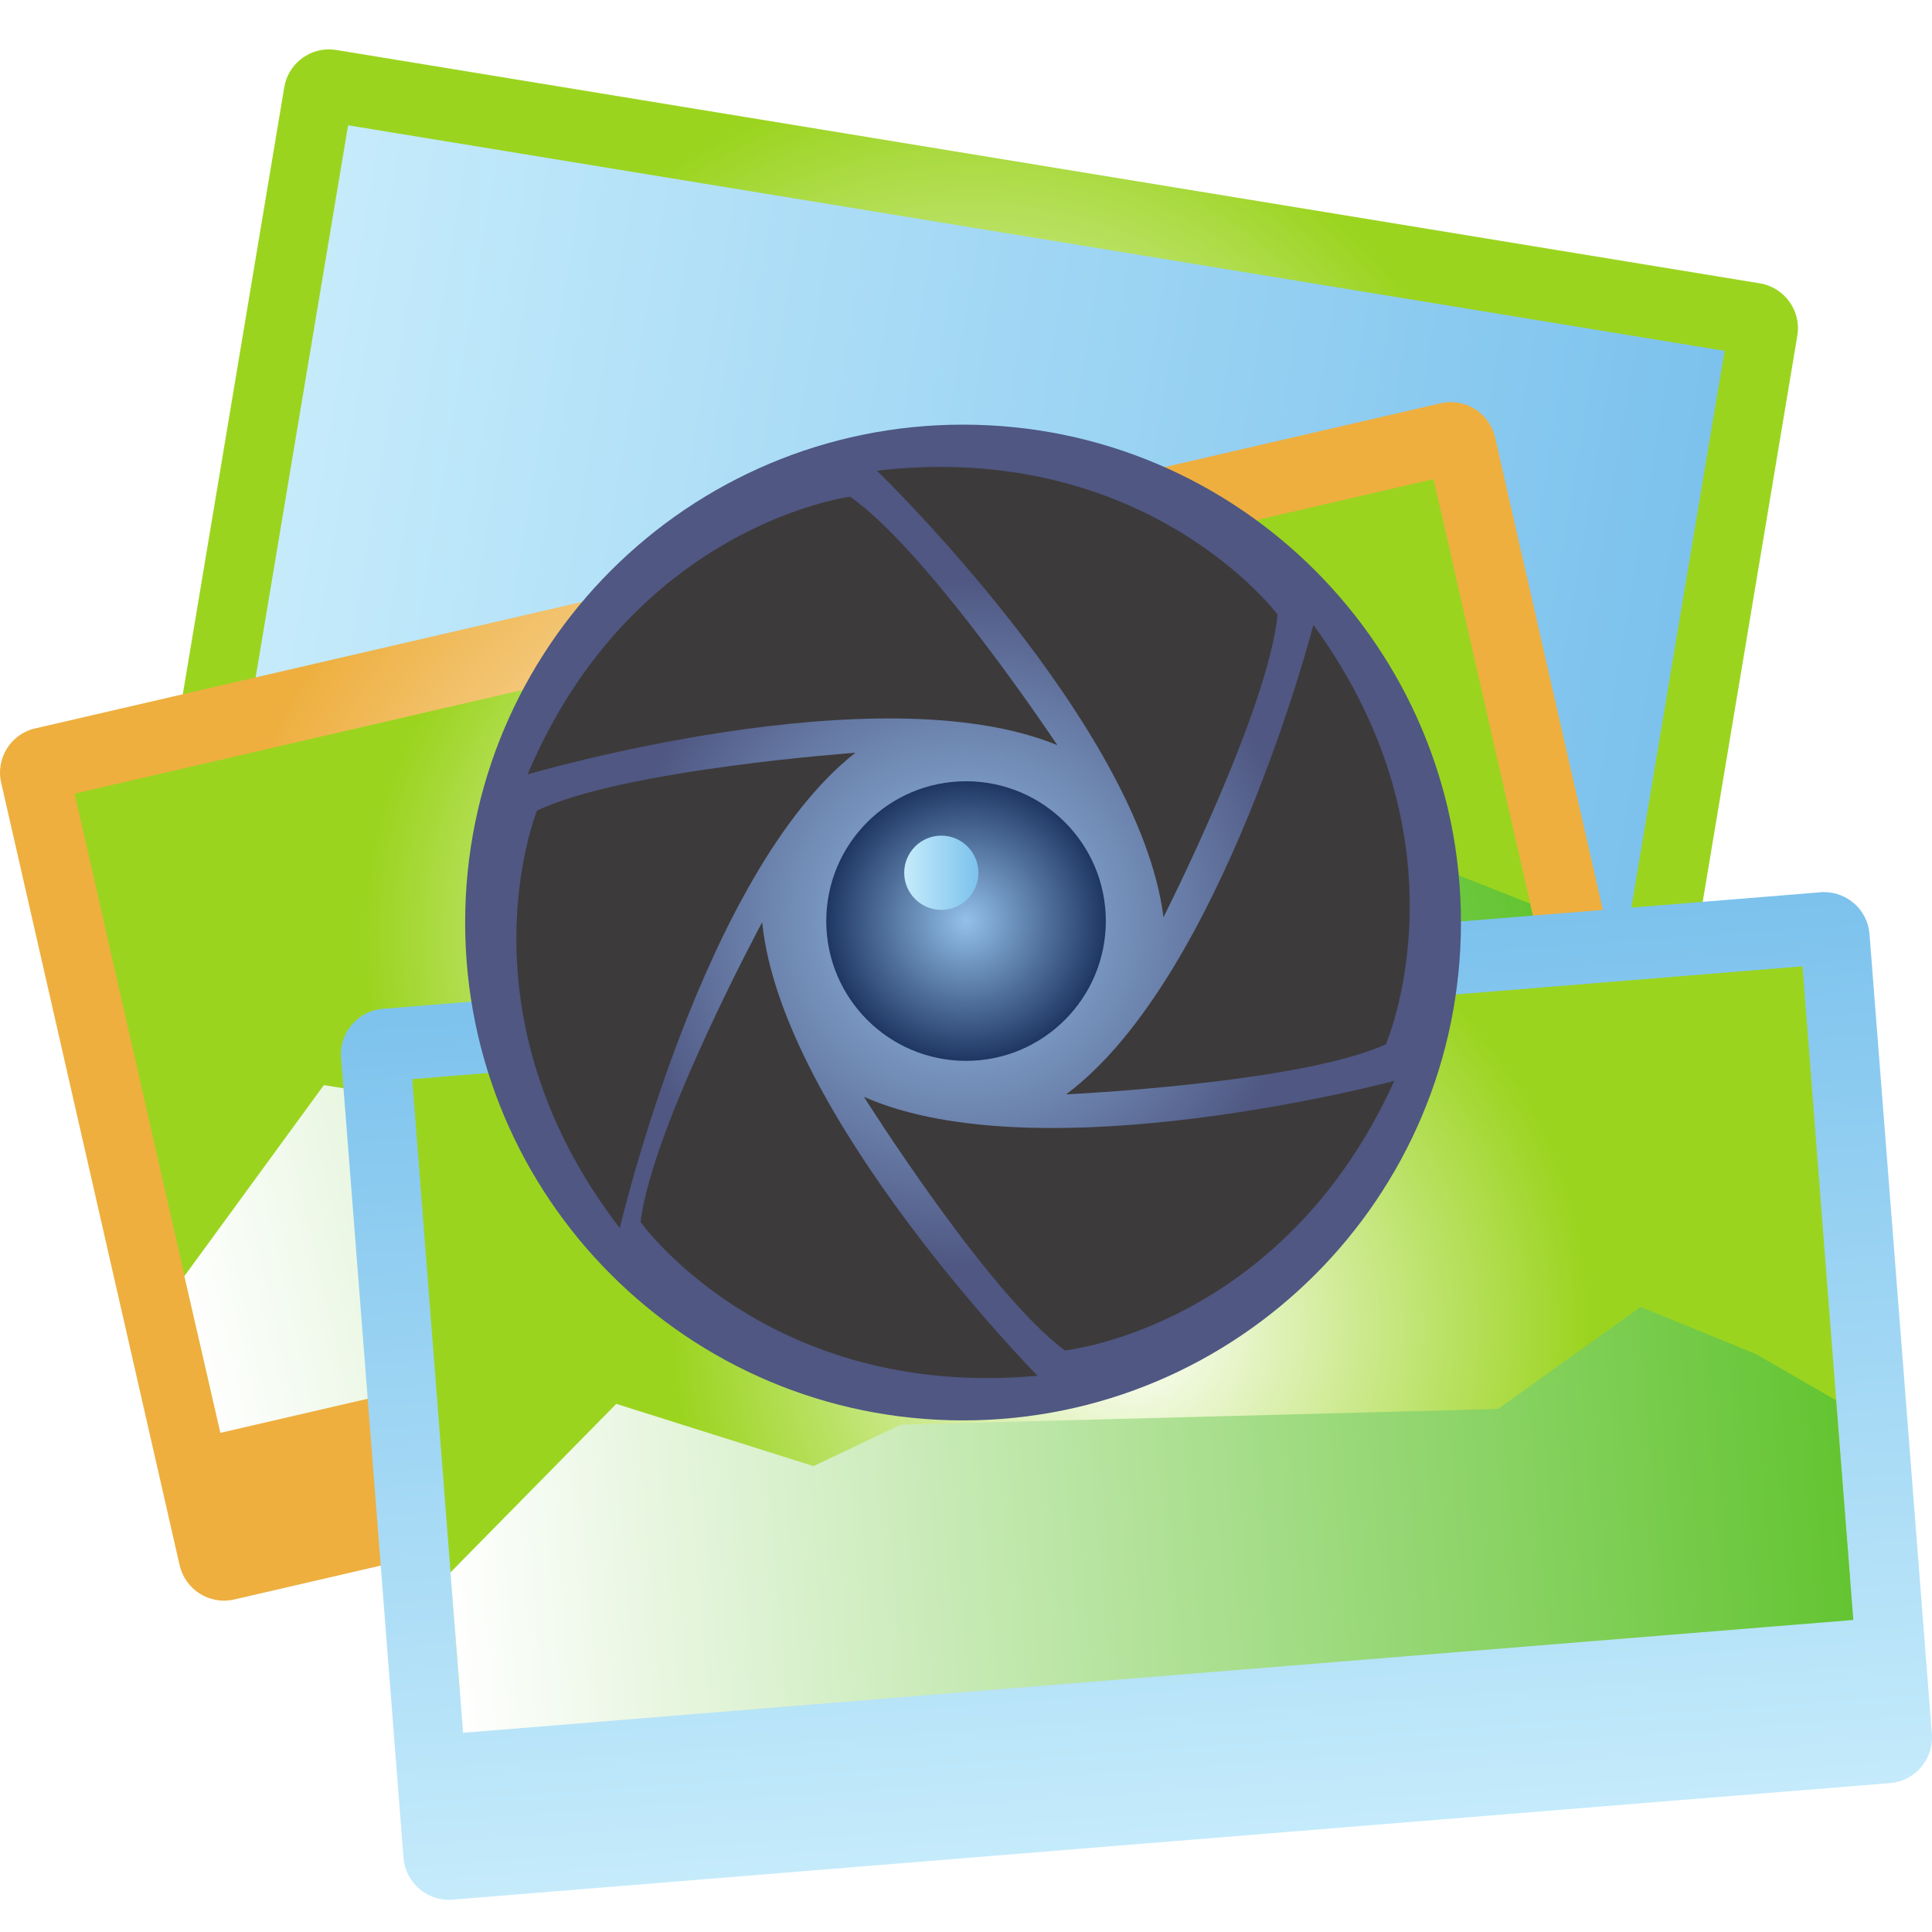
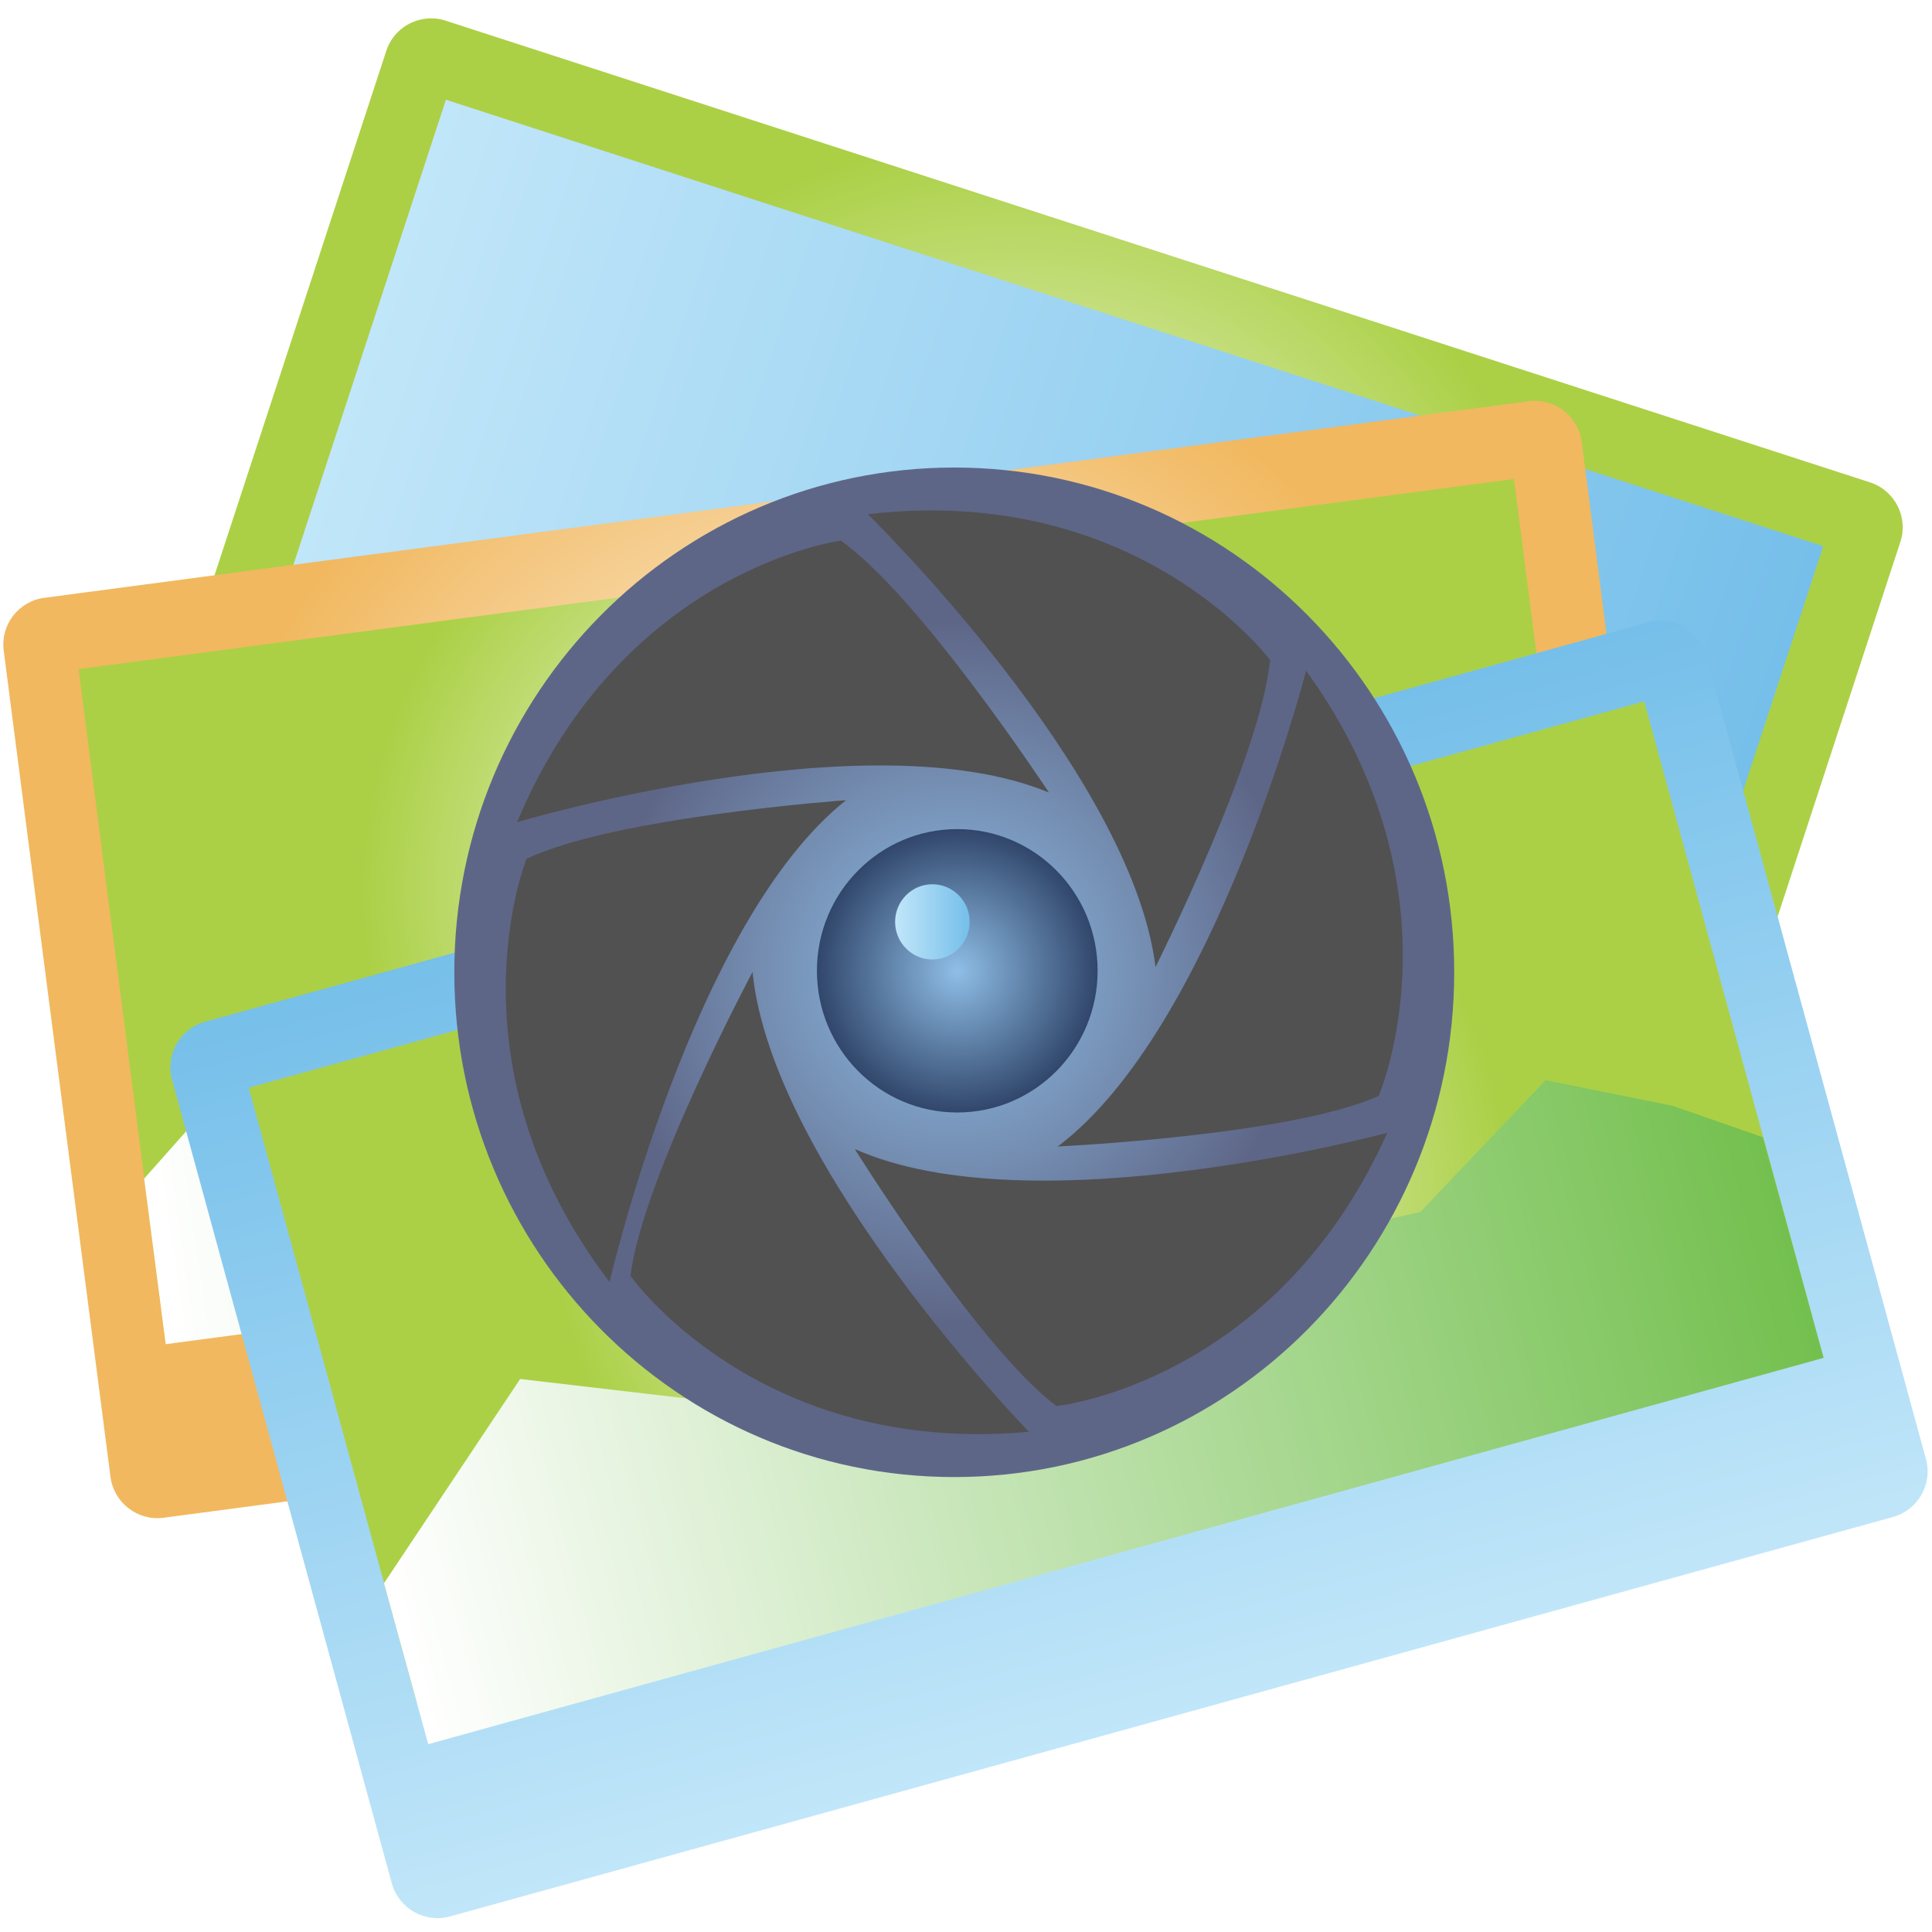
- <svg xmlns="http://www.w3.org/2000/svg" xmlns:xlink="http://www.w3.org/1999/xlink" version="1.1" width="30" height="30" id="svg13625">
-   <defs id="defs13627">
-     <clipPath id="clipPath2900">
-       <path d="m 78.04,1361.25 c 0,-0.414 0.336,-0.75 0.75,-0.75 l 0,0 c 0.414,0 0.749,0.336 0.749,0.75 l 0,0 c 0,0.414 -0.335,0.75 -0.749,0.75 l 0,0 c -0.414,0 -0.75,-0.336 -0.75,-0.75" id="path2902" />
-     </clipPath>
-     <linearGradient x1="0" y1="0" x2="1" y2="0" id="linearGradient2908" gradientUnits="userSpaceOnUse" gradientTransform="matrix(1.5,0,0,-1.5,78.03955,1361.25)" spreadMethod="pad">
-       <stop id="stop2910" style="stop-color:#c5ebfb;stop-opacity:1" offset="0" />
-       <stop id="stop2912" style="stop-color:#7cc2ed;stop-opacity:1" offset="1" />
-     </linearGradient>
-     <clipPath id="clipPath2868">
-       <path d="m 0,1505.001 539.578,0 L 539.578,0 0,0 0,1505.001 z" id="path2870" />
-     </clipPath>
-     <clipPath id="clipPath2848">
-       <path d="m 76.465,1360.274 c 0,-1.559 1.265,-2.825 2.824,-2.825 l 0,0 c 1.561,0 2.825,1.266 2.825,2.825 l 0,0 c 0,1.56 -1.264,2.825 -2.825,2.825 l 0,0 c -1.559,0 -2.824,-1.265 -2.824,-2.825" id="path2850" />
-     </clipPath>
-     <radialGradient cx="0" cy="0" r="1" fx="0" fy="0" id="radialGradient2856" gradientUnits="userSpaceOnUse" gradientTransform="matrix(2.824707,0,0,-2.824707,79.28955,1360.274)" spreadMethod="pad">
-       <stop id="stop2858" style="stop-color:#93c0e9;stop-opacity:1" offset="0" />
-       <stop id="stop2860" style="stop-color:#1f3663;stop-opacity:1" offset="1" />
-     </radialGradient>
-     <clipPath id="clipPath2826">
-       <path d="m 69.168,1360.245 c 0,-5.557 4.505,-10.061 10.061,-10.061 l 0,0 c 5.557,0 10.061,4.504 10.061,10.061 l 0,0 c 0,5.555 -4.504,10.06 -10.061,10.06 l 0,0 c -5.556,0 -10.061,-4.505 -10.061,-10.06" id="path2828" />
-     </clipPath>
-     <radialGradient cx="0" cy="0" r="1" fx="0" fy="0" id="radialGradient2834" gradientUnits="userSpaceOnUse" gradientTransform="matrix(10.06079,0,0,-10.06079,79.229,1360.244)" spreadMethod="pad">
-       <stop id="stop2836" style="stop-color:#93c0e9;stop-opacity:1" offset="0" />
-       <stop id="stop2838" style="stop-color:#4f5782;stop-opacity:1" offset="0.693" />
-       <stop id="stop2840" style="stop-color:#4f5782;stop-opacity:1" offset="1" />
-     </radialGradient>
-     <clipPath id="clipPath2806">
-       <path d="m 92.419,1353.817 -15.164,-0.398 -2.225,-1.053 -5.008,1.58 -4.212,-4.282 0.322,-4.071 35.306,2.865 -0.44,5.579 -2.032,1.174 -2.932,1.197 -3.615,-2.591 z" id="path2808" />
-     </clipPath>
-     <linearGradient x1="0" y1="0" x2="1" y2="0" id="linearGradient2814" gradientUnits="userSpaceOnUse" gradientTransform="matrix(35.31303,2.787781,2.787781,-35.31303,65.79981,1349.794)" spreadMethod="pad">
-       <stop id="stop2816" style="stop-color:#ffffff;stop-opacity:1" offset="0" />
-       <stop id="stop2818" style="stop-color:#63c431;stop-opacity:1" offset="1" />
-     </linearGradient>
-     <clipPath id="clipPath2784">
-       <path d="m 64.84,1362.193 1.207,-15.529 35.306,2.865 -1.206,15.529 -35.307,-2.865 z" id="path2786" />
-     </clipPath>
-     <radialGradient cx="0" cy="0" r="1" fx="0" fy="0" id="radialGradient2792" gradientUnits="userSpaceOnUse" gradientTransform="matrix(13.65602,1.078064,1.078064,-13.65602,83.09668,1355.861)" spreadMethod="pad">
-       <stop id="stop2794" style="stop-color:#ffffff;stop-opacity:1" offset="0" />
-       <stop id="stop2796" style="stop-color:#9bd41f;stop-opacity:1" offset="0.853" />
-       <stop id="stop2798" style="stop-color:#9bd41f;stop-opacity:1" offset="1" />
-     </radialGradient>
-     <clipPath id="clipPath2764">
-       <path d="m 100.606,1366.938 -36.513,-2.96 c -0.634,-0.05 -1.108,-0.607 -1.059,-1.238 l 0,0 1.585,-20.325 c 0.05,-0.633 0.607,-1.11 1.24,-1.06 l 0,0 36.513,2.961 c 0.633,0.05 1.11,0.608 1.06,1.241 l 0,0 -1.584,20.326 c -0.048,0.599 -0.556,1.059 -1.15,1.059 l 0,0 c -0.031,0 -0.062,0 -0.092,0" id="path2766" />
-     </clipPath>
-     <linearGradient x1="0" y1="0" x2="1" y2="0" id="linearGradient2772" gradientUnits="userSpaceOnUse" gradientTransform="matrix(-1.791962,22.69894,22.69894,1.791962,84.12891,1342.797)" spreadMethod="pad">
-       <stop id="stop2774" style="stop-color:#c5ebfb;stop-opacity:1" offset="0" />
-       <stop id="stop2776" style="stop-color:#7cc2ed;stop-opacity:1" offset="1" />
-     </linearGradient>
-     <clipPath id="clipPath2744">
-       <path d="m 78.994,1361.911 -14.943,-2.606 -2.047,-1.367 -5.187,0.832 -3.542,-4.851 0.914,-3.98 34.51,7.986 -1.25,5.455 -2.181,0.865 -3.076,0.757 -3.198,-3.091 z" id="path2746" />
-     </clipPath>
-     <linearGradient x1="0" y1="0" x2="1" y2="0" id="linearGradient2752" gradientUnits="userSpaceOnUse" gradientTransform="matrix(34.52734,7.912811,7.912811,-34.52734,53.24707,1354.045)" spreadMethod="pad">
-       <stop id="stop2754" style="stop-color:#ffffff;stop-opacity:1" offset="0" />
-       <stop id="stop2756" style="stop-color:#63c431;stop-opacity:1" offset="1" />
-     </linearGradient>
-     <clipPath id="clipPath2722">
-       <path d="m 50.488,1366.173 3.46,-15.187 34.51,7.987 -3.459,15.187 -34.511,-7.987 z" id="path2724" />
-     </clipPath>
-     <radialGradient cx="0" cy="0" r="1" fx="0" fy="0" id="radialGradient2730" gradientUnits="userSpaceOnUse" gradientTransform="matrix(13.35196,3.059937,3.059937,-13.35196,69.47363,1362.573)" spreadMethod="pad">
-       <stop id="stop2732" style="stop-color:#ffffff;stop-opacity:1" offset="0" />
-       <stop id="stop2734" style="stop-color:#9bd41f;stop-opacity:1" offset="0.853" />
-       <stop id="stop2736" style="stop-color:#9bd41f;stop-opacity:1" offset="1" />
-     </radialGradient>
-     <clipPath id="clipPath2702">
-       <path d="m 85.178,1376.086 -35.691,-8.257 c -0.619,-0.14 -1.007,-0.761 -0.865,-1.377 l 0,0 4.533,-19.877 c 0.142,-0.62 0.763,-1.01 1.381,-0.869 l 0,0 35.692,8.258 c 0.618,0.142 1.009,0.763 0.866,1.383 l 0,0 -4.534,19.876 c -0.121,0.531 -0.599,0.892 -1.125,0.892 l 0,0 c -0.085,0 -0.171,-0.01 -0.257,-0.029" id="path2704" />
-     </clipPath>
-     <radialGradient cx="0" cy="0" r="1" fx="0" fy="0" id="radialGradient2710" gradientUnits="userSpaceOnUse" gradientTransform="matrix(15.55121,3.56395,3.56395,-15.55121,69.8584,1360.896)" spreadMethod="pad">
-       <stop id="stop2712" style="stop-color:#ffffff;stop-opacity:1" offset="0" />
-       <stop id="stop2714" style="stop-color:#eeaf3f;stop-opacity:1" offset="1" />
-     </radialGradient>
-     <clipPath id="clipPath2682">
-       <path d="m 57.75,1367.401 34.956,-5.727 2.572,15.362 -34.956,5.728 -2.572,-15.363 z" id="path2684" />
-     </clipPath>
-     <linearGradient x1="0" y1="0" x2="1" y2="0" id="linearGradient2690" gradientUnits="userSpaceOnUse" gradientTransform="matrix(34.96487,-5.805618,-5.805618,-34.96487,59.03125,1375.121)" spreadMethod="pad">
-       <stop id="stop2692" style="stop-color:#c5ebfb;stop-opacity:1" offset="0" />
-       <stop id="stop2694" style="stop-color:#7cc2ed;stop-opacity:1" offset="1" />
-     </linearGradient>
-     <clipPath id="clipPath2660">
-       <path d="m 58.701,1383.73 -3.361,-20.109 c -0.103,-0.625 0.322,-1.224 0.948,-1.327 l 0,0 36.151,-5.927 c 0.626,-0.103 1.224,0.324 1.327,0.95 l 0,0 3.361,20.11 c 0.104,0.623 -0.325,1.219 -0.95,1.323 l 0,0 -36.152,5.926 c -0.063,0.011 -0.126,0.016 -0.189,0.016 l 0,0 c -0.553,0 -1.042,-0.401 -1.135,-0.962" id="path2662" />
-     </clipPath>
-     <radialGradient cx="0" cy="0" r="1" fx="0" fy="0" id="radialGradient2668" gradientUnits="userSpaceOnUse" gradientTransform="matrix(15.73892,-2.613312,-2.613312,-15.73892,76.2334,1370.522)" spreadMethod="pad">
-       <stop id="stop2670" style="stop-color:#ffffff;stop-opacity:1" offset="0" />
-       <stop id="stop2672" style="stop-color:#9bd41f;stop-opacity:1" offset="0.853" />
-       <stop id="stop2674" style="stop-color:#9bd41f;stop-opacity:1" offset="1" />
-     </radialGradient>
-     <linearGradient x1="0" y1="0" x2="1" y2="0" id="linearGradient14080" xlink:href="#linearGradient2908" gradientUnits="userSpaceOnUse" gradientTransform="matrix(1.5,0,0,-1.5,78.03955,1361.25)" spreadMethod="pad" />
-     <radialGradient cx="0" cy="0" r="1" fx="0" fy="0" id="radialGradient14082" xlink:href="#radialGradient2856" gradientUnits="userSpaceOnUse" gradientTransform="matrix(2.824707,0,0,-2.824707,79.28955,1360.274)" spreadMethod="pad" />
-     <radialGradient cx="0" cy="0" r="1" fx="0" fy="0" id="radialGradient14084" xlink:href="#radialGradient2834" gradientUnits="userSpaceOnUse" gradientTransform="matrix(10.06079,0,0,-10.06079,79.229,1360.244)" spreadMethod="pad" />
+ <svg xmlns="http://www.w3.org/2000/svg" version="1.1" width="30" height="30" id="svg2" xml:space="preserve">
+   <defs id="defs6">
+     <clipPath id="clipPath16">
+       <path d="M 10.832,48.117 4.486,28.742 C 4.288,28.139 4.62,27.484 5.223,27.286 l 0,0 34.849,-11.294 c 0.603,-0.197 1.258,0.135 1.454,0.738 l 0,0 6.347,19.375 c 0.196,0.601 -0.137,1.254 -0.74,1.451 l 0,0 -34.849,11.296 c -0.118,0.039 -0.238,0.057 -0.356,0.057 l 0,0 c -0.485,0 -0.938,-0.309 -1.096,-0.792" id="path18" />
+     </clipPath>
+     <radialGradient cx="0" cy="0" r="1" fx="0" fy="0" id="radialGradient24" gradientUnits="userSpaceOnUse" gradientTransform="matrix(15.16632,-4.950673,-4.950673,-15.16632,26.17969,32.41992)" spreadMethod="pad">
+       <stop id="stop26" style="stop-color:#ffffff;stop-opacity:1" offset="0" />
+       <stop id="stop28" style="stop-color:#abd046;stop-opacity:1" offset="0.853" />
+       <stop id="stop30" style="stop-color:#abd046;stop-opacity:1" offset="1" />
+     </radialGradient>
+     <clipPath id="clipPath38">
+       <path d="M 7.436,32.117 41.133,21.198 45.986,35.996 12.29,46.918 7.436,32.117 z" id="path40" />
+     </clipPath>
+     <linearGradient x1="0" y1="0" x2="1" y2="0" id="linearGradient46" gradientUnits="userSpaceOnUse" gradientTransform="matrix(33.69339,-10.99838,-10.99838,-33.69339,9.865234,39.55469)" spreadMethod="pad">
+       <stop id="stop48" style="stop-color:#c1e6f9;stop-opacity:1" offset="0" />
+       <stop id="stop50" style="stop-color:#75bfea;stop-opacity:1" offset="1" />
+     </linearGradient>
+     <clipPath id="clipPath58">
+       <path d="M 38.781,39.542 2.464,34.733 C 1.834,34.65 1.388,34.069 1.471,33.443 l 0,0 2.613,-20.218 c 0.082,-0.63 0.663,-1.079 1.293,-0.998 l 0,0 36.316,4.81 c 0.629,0.084 1.079,0.664 0.995,1.294 l 0,0 -2.612,20.22 c -0.077,0.577 -0.576,1.001 -1.147,1.001 l 0,0 c -0.049,0 -0.098,-0.003 -0.148,-0.01" id="path60" />
+     </clipPath>
+     <radialGradient cx="0" cy="0" r="1" fx="0" fy="0" id="radialGradient66" gradientUnits="userSpaceOnUse" gradientTransform="matrix(15.82116,2.061202,2.061202,-15.82116,22.08008,25.88525)" spreadMethod="pad">
+       <stop id="stop68" style="stop-color:#ffffff;stop-opacity:1" offset="0" />
+       <stop id="stop70" style="stop-color:#f1b85f;stop-opacity:1" offset="1" />
+     </radialGradient>
+     <clipPath id="clipPath78">
+       <path d="M 3.303,32.989 5.296,17.541 40.41,22.193 38.418,37.641 3.303,32.989 z" id="path80" />
+     </clipPath>
+     <radialGradient cx="0" cy="0" r="1" fx="0" fy="0" id="radialGradient86" gradientUnits="userSpaceOnUse" gradientTransform="matrix(13.58344,1.769668,1.769668,-13.58344,21.85645,27.59082)" spreadMethod="pad">
+       <stop id="stop88" style="stop-color:#ffffff;stop-opacity:1" offset="0" />
+       <stop id="stop90" style="stop-color:#abd046;stop-opacity:1" offset="0.853" />
+       <stop id="stop92" style="stop-color:#abd046;stop-opacity:1" offset="1" />
+     </radialGradient>
+     <clipPath id="clipPath100">
+       <path d="m 31.271,26.023 -15.124,-1.168 -2.169,-1.163 -5.083,1.322 -3.988,-4.49 0.528,-4.05 35.114,4.652 -0.723,5.551 -2.085,1.069 -2.993,1.048 -3.477,-2.771 z" id="path102" />
+     </clipPath>
+     <linearGradient x1="0" y1="0" x2="1" y2="0" id="linearGradient108" gradientUnits="userSpaceOnUse" gradientTransform="matrix(35.12497,4.576128,4.576128,-35.12497,4.889648,20.65332)" spreadMethod="pad">
+       <stop id="stop110" style="stop-color:#ffffff;stop-opacity:1" offset="0" />
+       <stop id="stop112" style="stop-color:#74c04f;stop-opacity:1" offset="1" />
+     </linearGradient>
+     <clipPath id="clipPath120">
+       <path d="M 41.702,34.133 6.396,24.361 C 5.784,24.194 5.423,23.556 5.589,22.946 l 0,0 5.378,-19.665 C 11.136,2.67 11.773,2.306 12.384,2.472 l 0,0 35.307,9.774 c 0.612,0.168 0.975,0.807 0.806,1.419 l 0,0 -5.377,19.664 c -0.14,0.509 -0.606,0.845 -1.113,0.845 l 0,0 c -0.101,0 -0.204,-0.014 -0.305,-0.041" id="path122" />
+     </clipPath>
+     <linearGradient x1="0" y1="0" x2="1" y2="0" id="linearGradient128" gradientUnits="userSpaceOnUse" gradientTransform="matrix(-6.027613,21.95854,21.95854,6.027613,30.05762,7.324219)" spreadMethod="pad">
+       <stop id="stop130" style="stop-color:#c1e6f9;stop-opacity:1" offset="0" />
+       <stop id="stop132" style="stop-color:#75bfea;stop-opacity:1" offset="1" />
+     </linearGradient>
+     <clipPath id="clipPath140">
+       <path d="M 7.466,22.748 11.57,7.723 45.709,17.175 41.605,32.199 7.466,22.748 z" id="path142" />
+     </clipPath>
+     <radialGradient cx="0" cy="0" r="1" fx="0" fy="0" id="radialGradient148" gradientUnits="userSpaceOnUse" gradientTransform="matrix(13.20976,3.626074,3.626074,-13.20976,26.58789,19.96094)" spreadMethod="pad">
+       <stop id="stop150" style="stop-color:#ffffff;stop-opacity:1" offset="0" />
+       <stop id="stop152" style="stop-color:#abd046;stop-opacity:1" offset="0.853" />
+       <stop id="stop154" style="stop-color:#abd046;stop-opacity:1" offset="1" />
+     </radialGradient>
+     <clipPath id="clipPath162">
+       <path d="m 36.128,19.707 -14.818,-3.242 -1.988,-1.452 -5.216,0.609 -3.331,-4.996 1.082,-3.938 34.138,9.451 -1.484,5.397 -2.214,0.771 -3.106,0.625 -3.063,-3.225 z" id="path164" />
+     </clipPath>
+     <linearGradient x1="0" y1="0" x2="1" y2="0" id="linearGradient170" gradientUnits="userSpaceOnUse" gradientTransform="matrix(34.15826,9.376429,9.376429,-34.15826,10.74023,10.75195)" spreadMethod="pad">
+       <stop id="stop172" style="stop-color:#ffffff;stop-opacity:1" offset="0" />
+       <stop id="stop174" style="stop-color:#74c04f;stop-opacity:1" offset="1" />
+     </linearGradient>
+     <clipPath id="clipPath182">
+       <path d="m 12.495,25.573 c 0,-6.821 5.477,-12.35 12.231,-12.35 l 0,0 c 6.755,0 12.231,5.529 12.231,12.35 l 0,0 c 0,6.818 -5.476,12.347 -12.231,12.347 l 0,0 c -6.754,0 -12.231,-5.529 -12.231,-12.347" id="path184" />
+     </clipPath>
+     <radialGradient cx="0" cy="0" r="1" fx="0" fy="0" id="radialGradient190" gradientUnits="userSpaceOnUse" gradientTransform="matrix(12.2309,0,0,-12.34861,24.72607,25.57031)" spreadMethod="pad">
+       <stop id="stop192" style="stop-color:#8fbee6;stop-opacity:1" offset="0" />
+       <stop id="stop194" style="stop-color:#5e6687;stop-opacity:1" offset="0.693" />
+       <stop id="stop196" style="stop-color:#5e6687;stop-opacity:1" offset="1" />
+     </radialGradient>
+     <clipPath id="clipPath204">
+       <path d="m 21.366,25.609 c 0,-1.915 1.538,-3.467 3.433,-3.467 l 0,0 c 1.898,0 3.434,1.552 3.434,3.467 l 0,0 c 0,1.915 -1.536,3.466 -3.434,3.466 l 0,0 c -1.895,0 -3.433,-1.551 -3.433,-3.466" id="path206" />
+     </clipPath>
+     <radialGradient cx="0" cy="0" r="1" fx="0" fy="0" id="radialGradient212" gradientUnits="userSpaceOnUse" gradientTransform="matrix(3.433402,0,0,-3.466446,24.80029,25.60742)" spreadMethod="pad">
+       <stop id="stop214" style="stop-color:#8fbee6;stop-opacity:1" offset="0" />
+       <stop id="stop216" style="stop-color:#31466b;stop-opacity:1" offset="1" />
+     </radialGradient>
+     <clipPath id="clipPath224">
+       <path d="M 0,50 50,50 50,0 0,0 0,50 z" id="path226" />
+     </clipPath>
+     <clipPath id="clipPath256">
+       <path d="m 23.279,26.806 c 0,-0.509 0.408,-0.921 0.912,-0.921 l 0,0 c 0.503,0 0.912,0.412 0.912,0.921 l 0,0 c 0,0.507 -0.409,0.919 -0.912,0.919 l 0,0 c -0.504,0 -0.912,-0.412 -0.912,-0.919" id="path258" />
+     </clipPath>
+     <linearGradient x1="0" y1="0" x2="1" y2="0" id="linearGradient264" gradientUnits="userSpaceOnUse" gradientTransform="matrix(1.823242,0,0,-1.823242,23.2793,26.80518)" spreadMethod="pad">
+       <stop id="stop266" style="stop-color:#c1e6f9;stop-opacity:1" offset="0" />
+       <stop id="stop268" style="stop-color:#75bfea;stop-opacity:1" offset="1" />
+     </linearGradient>
  </defs>
-   <g transform="translate(-342.7232,-531.4501)" id="layer1">
-     <g transform="matrix(0.6114445,0,0,-0.6114445,311.2448,1378.879)" id="g2656">
-       <g clip-path="url(#clipPath2660)" id="g2658">
-         <g id="g2664">
-           <g id="g2666">
-             <path d="m 58.701,1383.73 -3.361,-20.109 c -0.103,-0.625 0.322,-1.224 0.948,-1.327 l 0,0 36.151,-5.927 c 0.626,-0.103 1.224,0.324 1.327,0.95 l 0,0 3.361,20.11 c 0.104,0.623 -0.325,1.219 -0.95,1.323 l 0,0 -36.152,5.926 c -0.063,0.011 -0.126,0.016 -0.189,0.016 l 0,0 c -0.553,0 -1.042,-0.401 -1.135,-0.962" id="path2676" style="fill:url(#radialGradient2668);stroke:none" />
-           </g>
-         </g>
-       </g>
-     </g>
-     <g transform="matrix(0.6114445,0,0,-0.6114445,311.2448,1378.879)" id="g2678">
-       <g clip-path="url(#clipPath2682)" id="g2680">
-         <g id="g2686">
-           <g id="g2688">
-             <path d="m 57.75,1367.401 34.956,-5.727 2.572,15.362 -34.956,5.728 -2.572,-15.363 z" id="path2696" style="fill:url(#linearGradient2690);stroke:none" />
-           </g>
-         </g>
-       </g>
-     </g>
-     <g transform="matrix(0.6114445,0,0,-0.6114445,313.0115,1379.112)" id="g2698">
-       <g clip-path="url(#clipPath2702)" id="g2700">
-         <g id="g2706">
-           <g id="g2708">
-             <path d="m 85.178,1376.086 -35.691,-8.257 c -0.619,-0.14 -1.007,-0.761 -0.865,-1.377 l 0,0 4.533,-19.877 c 0.142,-0.62 0.763,-1.01 1.381,-0.869 l 0,0 35.692,8.258 c 0.618,0.142 1.009,0.763 0.866,1.383 l 0,0 -4.534,19.876 c -0.121,0.531 -0.599,0.892 -1.125,0.892 l 0,0 c -0.085,0 -0.171,-0.01 -0.257,-0.029" id="path2716" style="fill:url(#radialGradient2710);stroke:none" />
-           </g>
-         </g>
-       </g>
-     </g>
-     <g transform="matrix(0.6114445,0,0,-0.6114445,313.0115,1379.112)" id="g2718">
-       <g clip-path="url(#clipPath2722)" id="g2720">
-         <g id="g2726">
-           <g id="g2728">
-             <path d="m 50.488,1366.173 3.46,-15.187 34.51,7.987 -3.459,15.187 -34.511,-7.987 z" id="path2738" style="fill:url(#radialGradient2730);stroke:none" />
-           </g>
-         </g>
-       </g>
-     </g>
-     <g transform="matrix(0.6114445,0,0,-0.6114445,313.0115,1379.112)" id="g2740">
-       <g clip-path="url(#clipPath2744)" id="g2742">
-         <g id="g2748">
-           <g id="g2750">
-             <path d="m 78.994,1361.911 -14.943,-2.606 -2.047,-1.367 -5.187,0.832 -3.542,-4.851 0.914,-3.98 34.51,7.986 -1.25,5.455 -2.181,0.865 -3.076,0.757 -3.198,-3.091 z" id="path2758" style="fill:url(#linearGradient2752);stroke:none" />
-           </g>
-         </g>
-       </g>
-     </g>
-     <g transform="matrix(0.6114445,0,0,-0.6114445,309.4781,1381.112)" id="g2760">
-       <g clip-path="url(#clipPath2764)" id="g2762">
-         <g id="g2768">
-           <g id="g2770">
-             <path d="m 100.606,1366.938 -36.513,-2.96 c -0.634,-0.05 -1.108,-0.607 -1.059,-1.238 l 0,0 1.585,-20.325 c 0.05,-0.633 0.607,-1.11 1.24,-1.06 l 0,0 36.513,2.961 c 0.633,0.05 1.11,0.608 1.06,1.241 l 0,0 -1.584,20.326 c -0.048,0.599 -0.556,1.059 -1.15,1.059 l 0,0 c -0.031,0 -0.062,0 -0.092,0" id="path2778" style="fill:url(#linearGradient2772);stroke:none" />
-           </g>
-         </g>
-       </g>
-     </g>
-     <g transform="matrix(0.6114445,0,0,-0.6114445,309.4781,1381.112)" id="g2780">
-       <g clip-path="url(#clipPath2784)" id="g2782">
-         <g id="g2788">
-           <g id="g2790">
-             <path d="m 64.84,1362.193 1.207,-15.529 35.306,2.865 -1.206,15.529 -35.307,-2.865 z" id="path2800" style="fill:url(#radialGradient2792);stroke:none" />
-           </g>
-         </g>
-       </g>
-     </g>
-     <g transform="matrix(0.6114445,0,0,-0.6114445,309.4781,1381.112)" id="g2802">
-       <g clip-path="url(#clipPath2806)" id="g2804">
-         <g id="g2810">
-           <g id="g2812">
-             <path d="m 92.419,1353.817 -15.164,-0.398 -2.225,-1.053 -5.008,1.58 -4.212,-4.282 0.322,-4.071 35.306,2.865 -0.44,5.579 -2.032,1.174 -2.932,1.197 -3.615,-2.591 z" id="path2820" style="fill:url(#linearGradient2814);stroke:none" />
-           </g>
-         </g>
-       </g>
-     </g>
-     <g transform="matrix(0.7684509,0,0,-0.7684509,296.7938,1591.056)" id="g2822">
-       <g clip-path="url(#clipPath2826)" id="g2824">
-         <g id="g2830">
-           <g id="g2832">
-             <path d="m 69.168,1360.245 c 0,-5.557 4.505,-10.061 10.061,-10.061 l 0,0 c 5.557,0 10.061,4.504 10.061,10.061 l 0,0 c 0,5.555 -4.504,10.06 -10.061,10.06 l 0,0 c -5.556,0 -10.061,-4.505 -10.061,-10.06" id="path2842" style="fill:url(#radialGradient14084);stroke:none" />
-           </g>
-         </g>
-       </g>
-     </g>
-     <g transform="matrix(0.7684509,0,0,-0.7684509,296.7938,1591.056)" id="g2844">
-       <g clip-path="url(#clipPath2848)" id="g2846">
-         <g id="g2852">
-           <g id="g2854">
-             <path d="m 76.465,1360.274 c 0,-1.559 1.265,-2.825 2.824,-2.825 l 0,0 c 1.561,0 2.825,1.266 2.825,2.825 l 0,0 c 0,1.56 -1.264,2.825 -2.825,2.825 l 0,0 c -1.559,0 -2.824,-1.265 -2.824,-2.825" id="path2862" style="fill:url(#radialGradient14082);stroke:none" />
-           </g>
-         </g>
-       </g>
-     </g>
-     <g transform="matrix(0.7684509,0,0,-0.7684509,296.7938,1591.056)" id="g2864">
-       <g clip-path="url(#clipPath2868)" id="g2866">
-         <g transform="translate(70.6206,1362.506)" id="g2872">
-           <path d="m 0,0 c 0,0 -1.669,-4.093 1.672,-8.437 0,0 1.671,7.184 4.761,9.606 C 6.433,1.169 1.755,0.835 0,0" id="path2874" style="fill:#3d3a3b;fill-opacity:1;fill-rule:nonzero;stroke:none" />
-         </g>
-         <g transform="translate(76.9473,1368.849)" id="g2876">
-           <path d="m 0,0 c 0,0 -4.384,-0.563 -6.517,-5.611 0,0 7.074,2.086 10.705,0.59 0,0 -2.596,3.906 -4.188,5.021" id="path2878" style="fill:#3d3a3b;fill-opacity:1;fill-rule:nonzero;stroke:none" />
-         </g>
-         <g transform="translate(85.584,1366.469)" id="g2880">
-           <path d="m 0,0 c 0,0 -2.65,3.538 -8.095,2.906 0,0 5.302,-5.127 5.79,-9.024 0,0 2.119,4.184 2.305,6.118" id="path2882" style="fill:#3d3a3b;fill-opacity:1;fill-rule:nonzero;stroke:none" />
-         </g>
-         <g transform="translate(87.7705,1357.781)" id="g2884">
-           <path d="m 0,0 c 0,0 1.772,4.05 -1.462,8.476 0,0 -1.848,-7.14 -4.997,-9.485 0,0 4.684,0.217 6.459,1.009" id="path2886" style="fill:#3d3a3b;fill-opacity:1;fill-rule:nonzero;stroke:none" />
-         </g>
-         <g transform="translate(81.2871,1351.598)" id="g2888">
-           <path d="m 0,0 c 0,0 4.396,0.454 6.656,5.447 0,0 -7.125,-1.909 -10.717,-0.323 0,0 2.498,-3.969 4.061,-5.124" id="path2890" style="fill:#3d3a3b;fill-opacity:1;fill-rule:nonzero;stroke:none" />
-         </g>
-         <g transform="translate(72.7129,1354.193)" id="g2892">
-           <path d="m 0,0 c 0,0 2.562,-3.603 8.02,-3.107 0,0 -5.173,5.258 -5.563,9.165 C 2.457,6.058 0.234,1.928 0,0" id="path2894" style="fill:#3d3a3b;fill-opacity:1;fill-rule:nonzero;stroke:none" />
-         </g>
-       </g>
-     </g>
-     <g transform="matrix(0.7684509,0,0,-0.7684509,296.7938,1591.056)" id="g2896">
-       <g clip-path="url(#clipPath2900)" id="g2898">
-         <g id="g2904">
-           <g id="g2906">
-             <path d="m 78.04,1361.25 c 0,-0.414 0.336,-0.75 0.75,-0.75 l 0,0 c 0.414,0 0.749,0.336 0.749,0.75 l 0,0 c 0,0.414 -0.335,0.75 -0.749,0.75 l 0,0 c -0.414,0 -0.75,-0.336 -0.75,-0.75" id="path2914" style="fill:url(#linearGradient14080);stroke:none" />
+   <g transform="matrix(1.25,0,0,-1.25,0,30)" id="g10">
+     <g transform="matrix(0.5077763,0,0,0.5077763,-0.7010915,-1.062833)" id="g12">
+       <g clip-path="url(#clipPath16)" id="g14">
+         <g id="g20">
+           <g id="g22">
+             <path d="M 10.832,48.117 4.486,28.742 C 4.288,28.139 4.62,27.484 5.223,27.286 l 0,0 34.849,-11.294 c 0.603,-0.197 1.258,0.135 1.454,0.738 l 0,0 6.347,19.375 c 0.196,0.601 -0.137,1.254 -0.74,1.451 l 0,0 -34.849,11.296 c -0.118,0.039 -0.238,0.057 -0.356,0.057 l 0,0 c -0.485,0 -0.938,-0.309 -1.096,-0.792" id="path32" style="fill:url(#radialGradient24);stroke:none" />
+           </g>
+         </g>
+       </g>
+     </g>
+     <g transform="matrix(0.5077763,0,0,0.5077763,-0.7010915,-1.062833)" id="g34">
+       <g clip-path="url(#clipPath38)" id="g36">
+         <g id="g42">
+           <g id="g44">
+             <path d="M 7.436,32.117 41.133,21.198 45.986,35.996 12.29,46.918 7.436,32.117 z" id="path52" style="fill:url(#linearGradient46);stroke:none" />
+           </g>
+         </g>
+       </g>
+     </g>
+     <g transform="matrix(0.5077763,0,0,0.5077763,-0.7010915,-1.062833)" id="g54">
+       <g clip-path="url(#clipPath58)" id="g56">
+         <g id="g62">
+           <g id="g64">
+             <path d="M 38.781,39.542 2.464,34.733 C 1.834,34.65 1.388,34.069 1.471,33.443 l 0,0 2.613,-20.218 c 0.082,-0.63 0.663,-1.079 1.293,-0.998 l 0,0 36.316,4.81 c 0.629,0.084 1.079,0.664 0.995,1.294 l 0,0 -2.612,20.22 c -0.077,0.577 -0.576,1.001 -1.147,1.001 l 0,0 c -0.049,0 -0.098,-0.003 -0.148,-0.01" id="path72" style="fill:url(#radialGradient66);stroke:none" />
+           </g>
+         </g>
+       </g>
+     </g>
+     <g transform="matrix(0.5077763,0,0,0.5077763,-0.7010915,-1.062833)" id="g74">
+       <g clip-path="url(#clipPath78)" id="g76">
+         <g id="g82">
+           <g id="g84">
+             <path d="M 3.303,32.989 5.296,17.541 40.41,22.193 38.418,37.641 3.303,32.989 z" id="path94" style="fill:url(#radialGradient86);stroke:none" />
+           </g>
+         </g>
+       </g>
+     </g>
+     <g transform="matrix(0.5077763,0,0,0.5077763,-0.7010915,-1.062833)" id="g96">
+       <g clip-path="url(#clipPath100)" id="g98">
+         <g id="g104">
+           <g id="g106">
+             <path d="m 31.271,26.023 -15.124,-1.168 -2.169,-1.163 -5.083,1.322 -3.988,-4.49 0.528,-4.05 35.114,4.652 -0.723,5.551 -2.085,1.069 -2.993,1.048 -3.477,-2.771 z" id="path114" style="fill:url(#linearGradient108);stroke:none" />
+           </g>
+         </g>
+       </g>
+     </g>
+     <g transform="matrix(0.5077763,0,0,0.5077763,-0.7010915,-1.062833)" id="g116">
+       <g clip-path="url(#clipPath120)" id="g118">
+         <g id="g124">
+           <g id="g126">
+             <path d="M 41.702,34.133 6.396,24.361 C 5.784,24.194 5.423,23.556 5.589,22.946 l 0,0 5.378,-19.665 C 11.136,2.67 11.773,2.306 12.384,2.472 l 0,0 35.307,9.774 c 0.612,0.168 0.975,0.807 0.806,1.419 l 0,0 -5.377,19.664 c -0.14,0.509 -0.606,0.845 -1.113,0.845 l 0,0 c -0.101,0 -0.204,-0.014 -0.305,-0.041" id="path134" style="fill:url(#linearGradient128);stroke:none" />
+           </g>
+         </g>
+       </g>
+     </g>
+     <g transform="matrix(0.5077763,0,0,0.5077763,-0.7010915,-1.062833)" id="g136">
+       <g clip-path="url(#clipPath140)" id="g138">
+         <g id="g144">
+           <g id="g146">
+             <path d="M 7.466,22.748 11.57,7.723 45.709,17.175 41.605,32.199 7.466,22.748 z" id="path156" style="fill:url(#radialGradient148);stroke:none" />
+           </g>
+         </g>
+       </g>
+     </g>
+     <g transform="matrix(0.5077763,0,0,0.5077763,-0.7010915,-1.062833)" id="g158">
+       <g clip-path="url(#clipPath162)" id="g160">
+         <g id="g166">
+           <g id="g168">
+             <path d="m 36.128,19.707 -14.818,-3.242 -1.988,-1.452 -5.216,0.609 -3.331,-4.996 1.082,-3.938 34.138,9.451 -1.484,5.397 -2.214,0.771 -3.106,0.625 -3.063,-3.225 z" id="path176" style="fill:url(#linearGradient170);stroke:none" />
+           </g>
+         </g>
+       </g>
+     </g>
+     <g transform="matrix(0.5077763,0,0,0.5077763,-0.7010915,-1.062833)" id="g178">
+       <g clip-path="url(#clipPath182)" id="g180">
+         <g id="g186">
+           <g id="g188">
+             <path d="m 12.495,25.573 c 0,-6.821 5.477,-12.35 12.231,-12.35 l 0,0 c 6.755,0 12.231,5.529 12.231,12.35 l 0,0 c 0,6.818 -5.476,12.347 -12.231,12.347 l 0,0 c -6.754,0 -12.231,-5.529 -12.231,-12.347" id="path198" style="fill:url(#radialGradient190);stroke:none" />
+           </g>
+         </g>
+       </g>
+     </g>
+     <g transform="matrix(0.5077763,0,0,0.5077763,-0.7010915,-1.062833)" id="g200">
+       <g clip-path="url(#clipPath204)" id="g202">
+         <g id="g208">
+           <g id="g210">
+             <path d="m 21.366,25.609 c 0,-1.915 1.538,-3.467 3.433,-3.467 l 0,0 c 1.898,0 3.434,1.552 3.434,3.467 l 0,0 c 0,1.915 -1.536,3.466 -3.434,3.466 l 0,0 c -1.895,0 -3.433,-1.551 -3.433,-3.466" id="path218" style="fill:url(#radialGradient212);stroke:none" />
+           </g>
+         </g>
+       </g>
+     </g>
+     <g transform="matrix(0.5077763,0,0,0.5077763,-0.7010915,-1.062833)" id="g220">
+       <g clip-path="url(#clipPath224)" id="g222">
+         <g transform="translate(14.2612,28.3467)" id="g228">
+           <path d="m 0,0 c 0,0 -2.03,-5.023 2.032,-10.354 0,0 2.031,8.816 5.787,11.79 C 7.819,1.436 2.134,1.025 0,0" id="path230" style="fill:#515152;fill-opacity:1;fill-rule:nonzero;stroke:none" />
+         </g>
+         <g transform="translate(21.9521,36.1318)" id="g232">
+           <path d="m 0,0 c 0,0 -5.33,-0.692 -7.922,-6.888 0,0 8.599,2.561 13.013,0.725 0,0 -3.155,4.794 -5.091,6.163" id="path234" style="fill:#515152;fill-opacity:1;fill-rule:nonzero;stroke:none" />
+         </g>
+         <g transform="translate(32.4521,33.2109)" id="g236">
+           <path d="m 0,0 c 0,0 -3.223,4.342 -9.841,3.567 0,0 6.445,-6.293 7.039,-11.077 0,0 2.576,5.136 2.802,7.51" id="path238" style="fill:#515152;fill-opacity:1;fill-rule:nonzero;stroke:none" />
+         </g>
+         <g transform="translate(35.1094,22.5479)" id="g240">
+           <path d="m 0,0 c 0,0 2.155,4.971 -1.776,10.403 0,0 -2.247,-8.762 -6.076,-11.641 0,0 5.694,0.266 7.852,1.238" id="path242" style="fill:#515152;fill-opacity:1;fill-rule:nonzero;stroke:none" />
+         </g>
+         <g transform="translate(27.2285,14.96)" id="g244">
+           <path d="m 0,0 c 0,0 5.345,0.556 8.092,6.686 0,0 -8.662,-2.345 -13.029,-0.398 0,0 3.037,-4.871 4.937,-6.288" id="path246" style="fill:#515152;fill-opacity:1;fill-rule:nonzero;stroke:none" />
+         </g>
+         <g transform="translate(16.8047,18.1436)" id="g248">
+           <path d="m 0,0 c 0,0 3.114,-4.422 9.749,-3.813 0,0 -6.288,6.454 -6.763,11.249 C 2.986,7.436 0.285,2.367 0,0" id="path250" style="fill:#515152;fill-opacity:1;fill-rule:nonzero;stroke:none" />
+         </g>
+       </g>
+     </g>
+     <g transform="matrix(0.5077763,0,0,0.5077763,-0.7010915,-1.062833)" id="g252">
+       <g clip-path="url(#clipPath256)" id="g254">
+         <g id="g260">
+           <g id="g262">
+             <path d="m 23.279,26.806 c 0,-0.509 0.408,-0.921 0.912,-0.921 l 0,0 c 0.503,0 0.912,0.412 0.912,0.921 l 0,0 c 0,0.507 -0.409,0.919 -0.912,0.919 l 0,0 c -0.504,0 -0.912,-0.412 -0.912,-0.919" id="path270" style="fill:url(#linearGradient264);stroke:none" />
          </g>
        </g>
      </g>
    </g>
  </g>
</svg>
